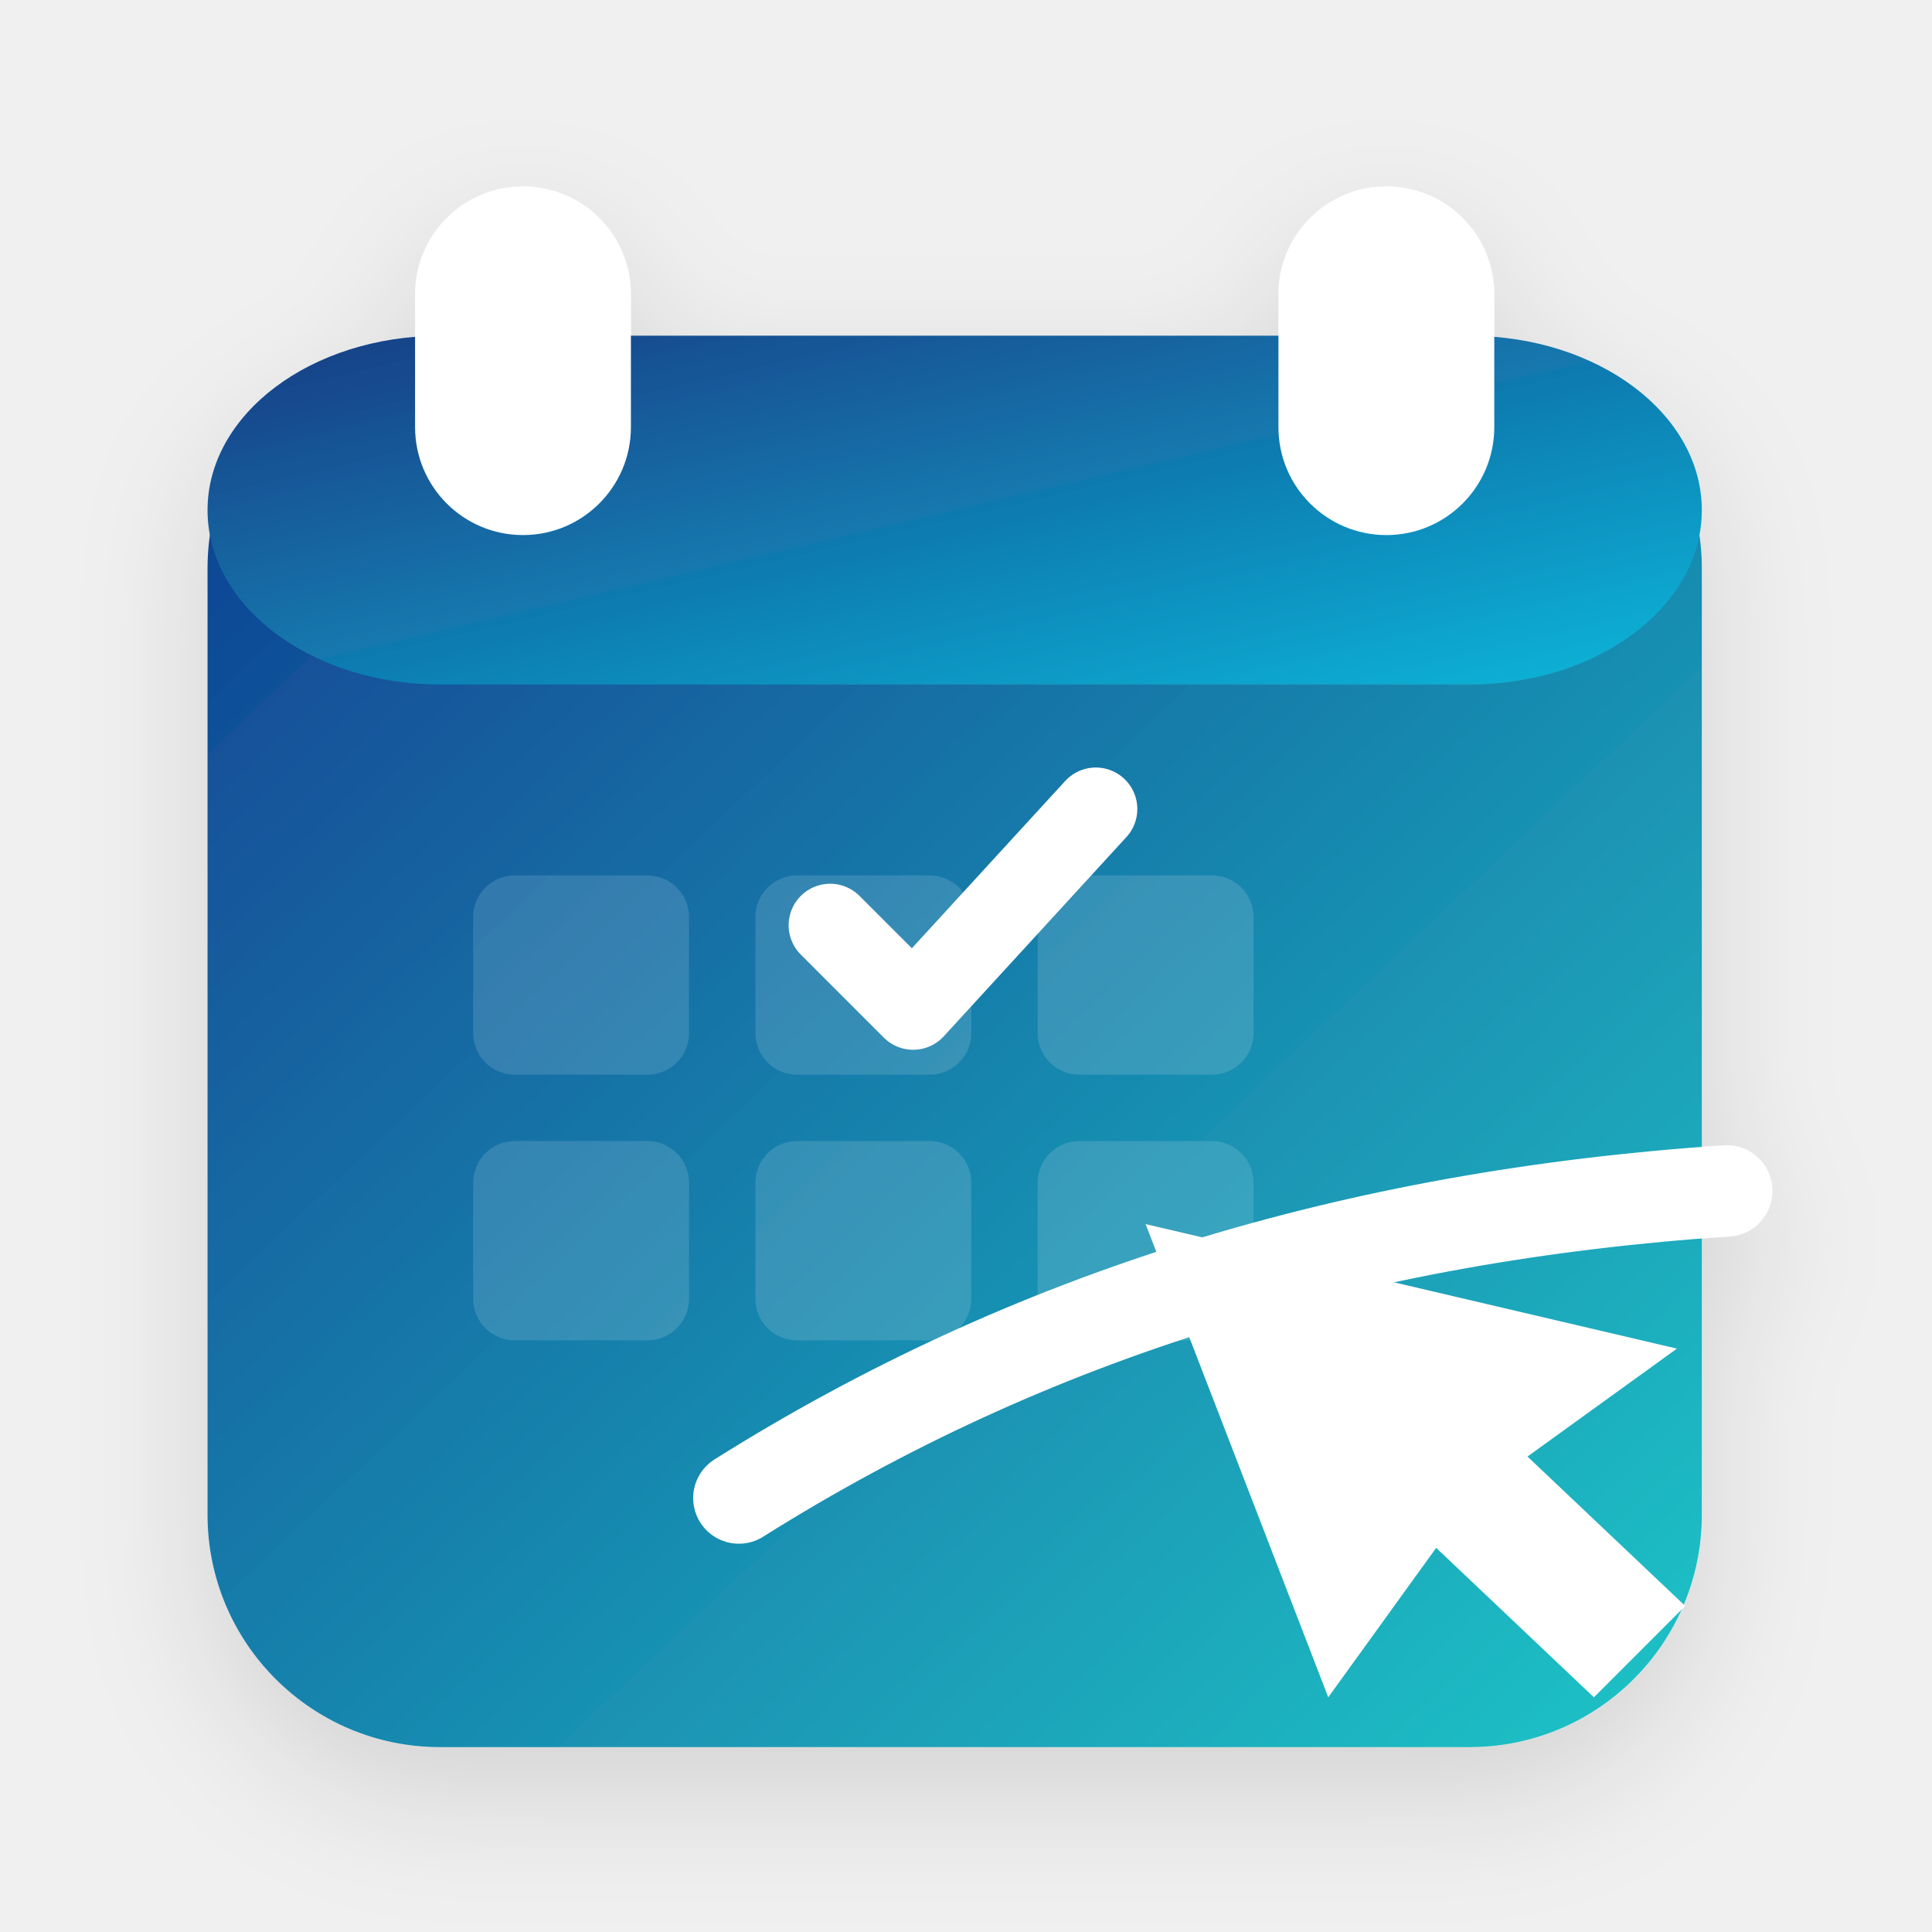
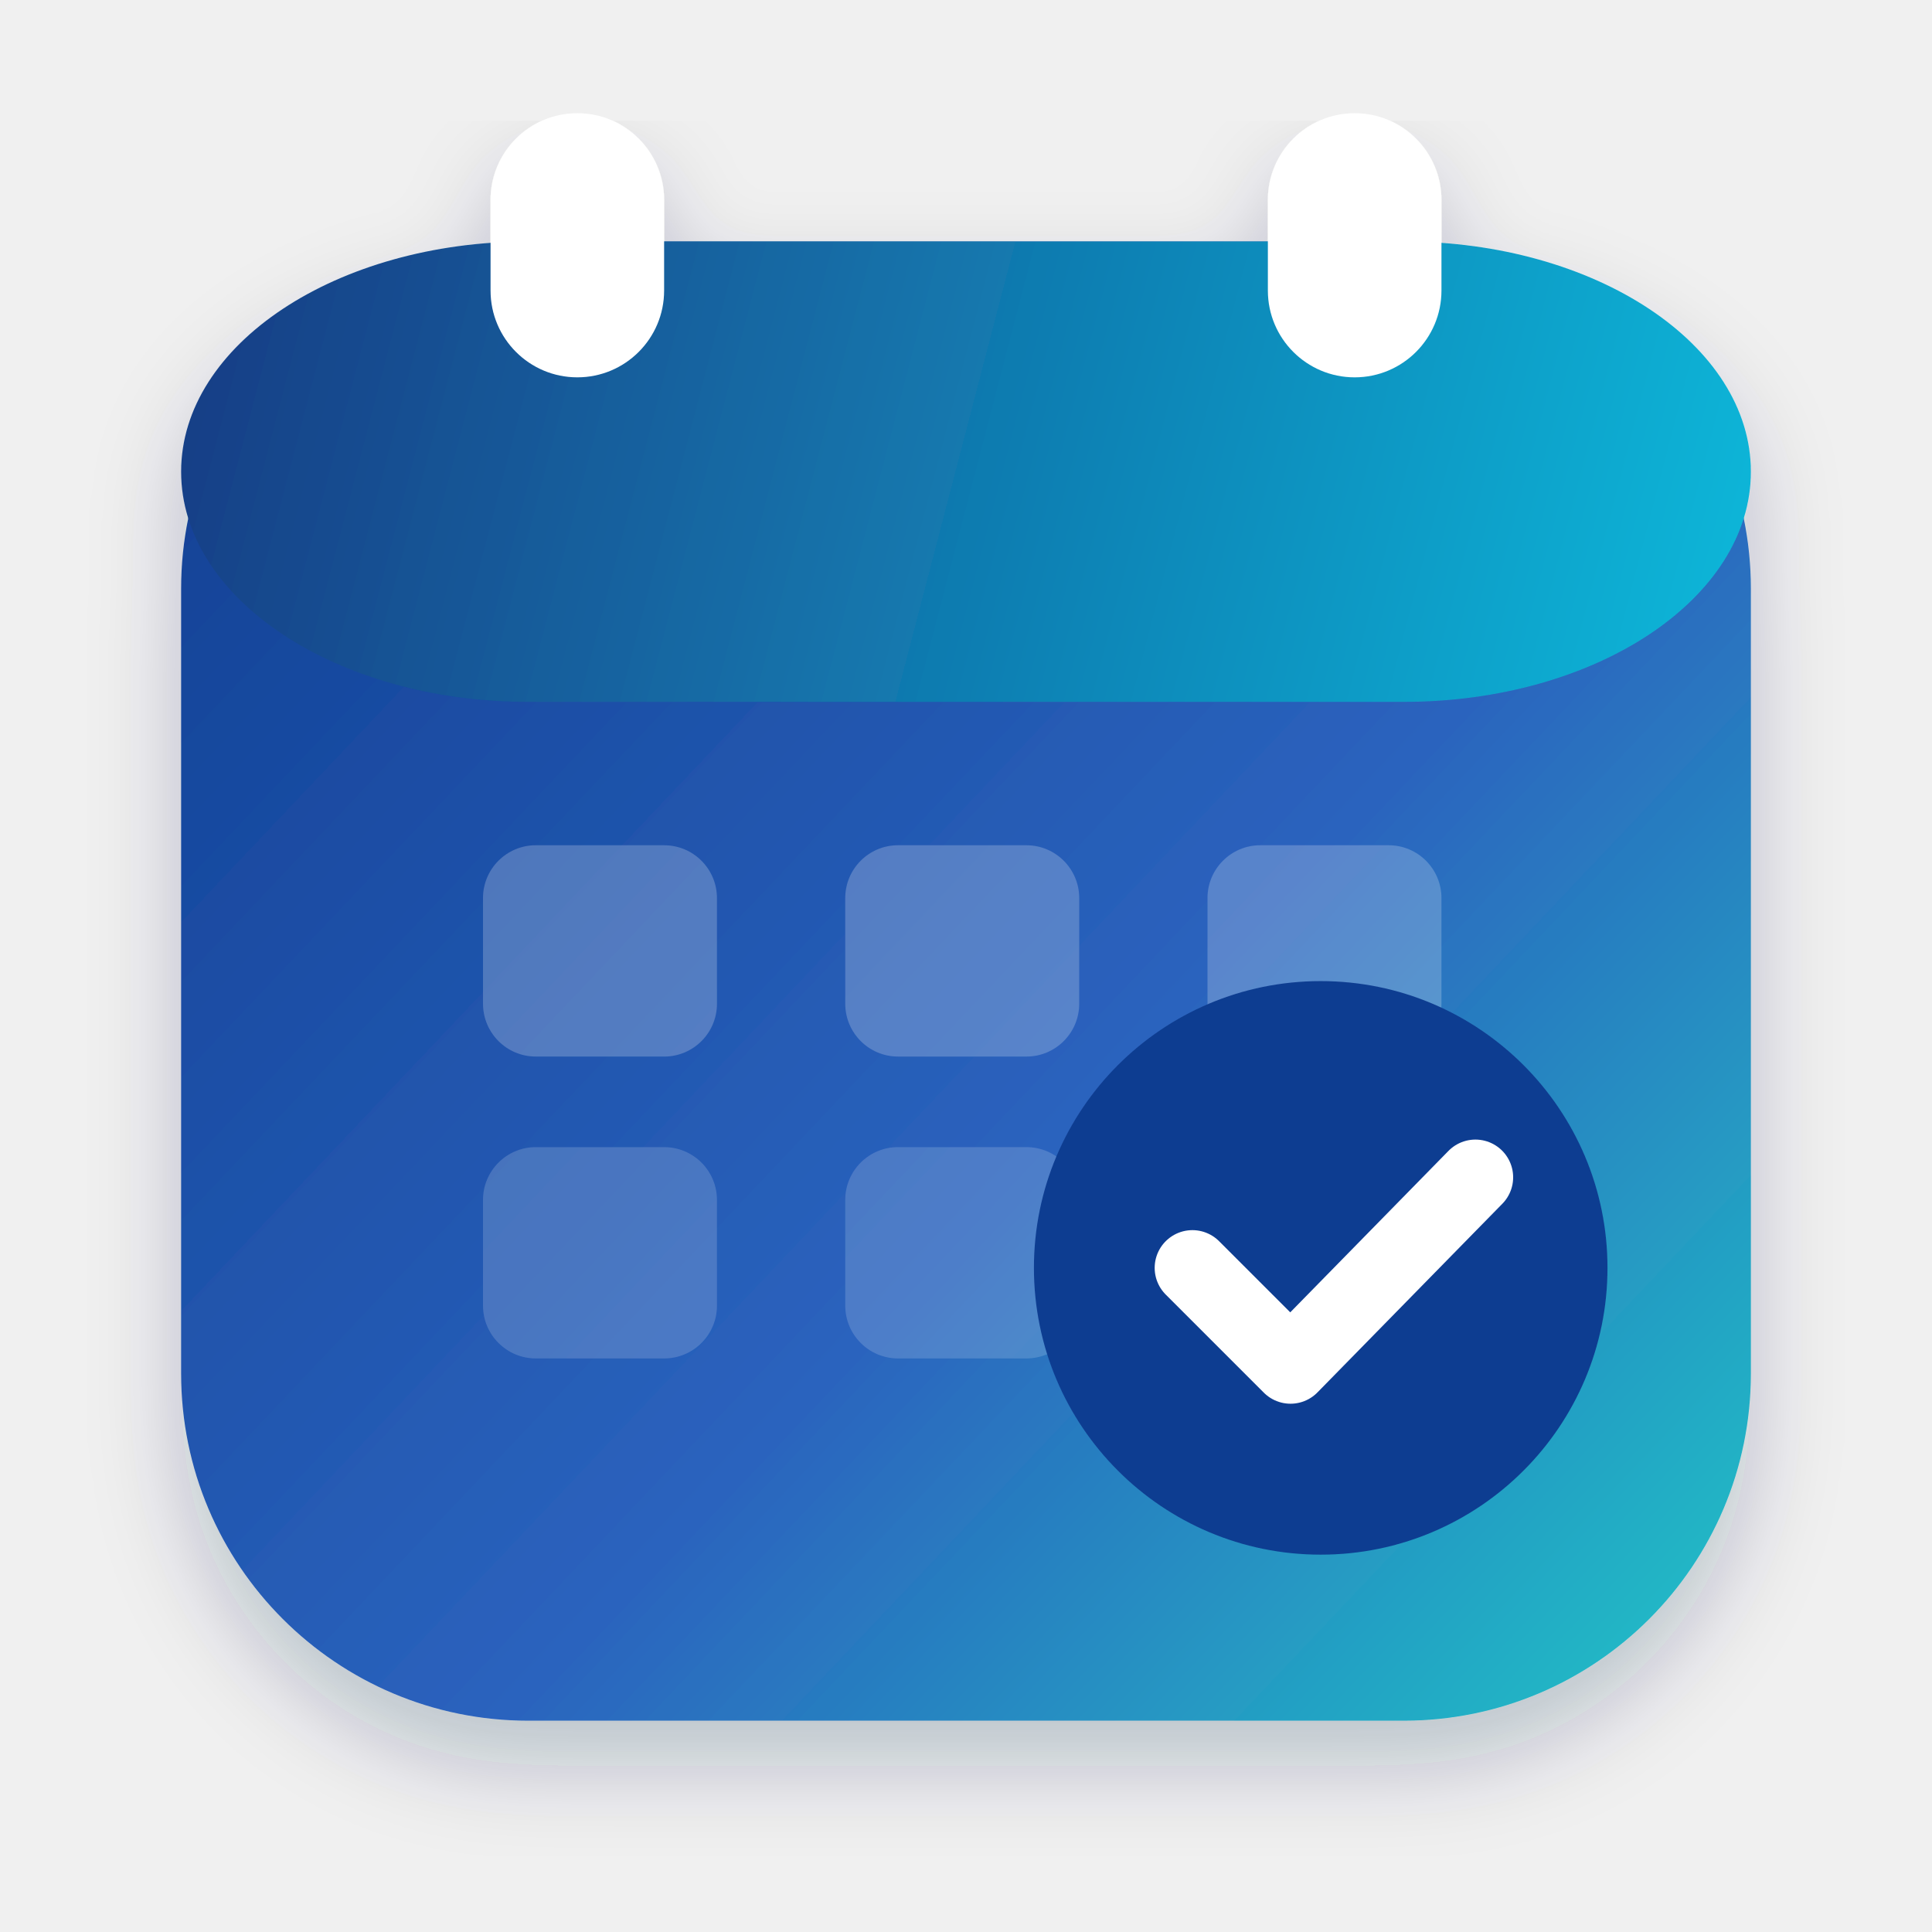
<svg xmlns="http://www.w3.org/2000/svg" width="512" height="512" viewBox="0 0 512 512" fill="none">
  <defs>
-     <linearGradient id="gradA" x1="0" y1="0" x2="1" y2="1">
-       <stop offset="0%" stop-color="#0F3D91" />
-       <stop offset="100%" stop-color="#20C5C7" />
+     <linearGradient id="icon-g1" x1="48" y1="64" x2="462" y2="456" gradientUnits="userSpaceOnUse">
+       <stop offset="0" stop-color="#0F3D91" />
+       <stop offset="0.58" stop-color="#2B63BE" />
+       <stop offset="1" stop-color="#20C5C7" />
    </linearGradient>
-     <linearGradient id="gradB" x1="0" y1="0" x2="1" y2="1">
-       <stop offset="0%" stop-color="#123B84" />
-       <stop offset="100%" stop-color="#11B7D9" />
+     <linearGradient id="icon-g2" x1="48" y1="64" x2="462" y2="172" gradientUnits="userSpaceOnUse">
+       <stop offset="0" stop-color="#123B84" />
+       <stop offset="1" stop-color="#11B7D9" />
    </linearGradient>
-     <filter id="shadow" x="-20%" y="-20%" width="140%" height="140%">
-       <feDropShadow dx="0" dy="6" stdDeviation="8" flood-opacity="0.12" />
+     <filter id="icon-shadow" x="20" y="20" width="472" height="472" filterUnits="userSpaceOnUse" color-interpolation-filters="sRGB">
+       <feDropShadow dx="0" dy="12" stdDeviation="12" flood-color="#0E224D" flood-opacity="0.22" />
    </filter>
-     <style>
-       .brand { font-family: Inter, Arial, Helvetica, sans-serif; font-weight: 800; letter-spacing: -1.5px; }
-       .tag { font-family: Inter, Arial, Helvetica, sans-serif; font-weight: 500; letter-spacing: -0.4px; }
-       .mono { fill: #103A7E; }
-       .accent { fill: #19BBC6; }
-       .muted { fill: #667085; }
-     </style>
  </defs>
-   <g transform="translate(11,23) scale(2.2)" filter="url(#shadow)">
-     <rect x="20" y="30" width="180" height="170" rx="28" fill="url(#gradA)" />
-     <rect x="20" y="30" width="180" height="42" rx="28" fill="url(#gradB)" />
-     <rect x="45" y="12" width="26" height="42" rx="13" fill="#fff" />
-     <rect x="149" y="12" width="26" height="42" rx="13" fill="#fff" />
-     <rect x="52" y="95" width="26" height="24" rx="5" fill="#ffffff22" />
-     <rect x="86" y="95" width="26" height="24" rx="5" fill="#ffffff22" />
-     <rect x="120" y="95" width="26" height="24" rx="5" fill="#ffffff22" />
-     <rect x="52" y="127" width="26" height="24" rx="5" fill="#ffffff22" />
-     <rect x="86" y="127" width="26" height="24" rx="5" fill="#ffffff22" />
-     <rect x="120" y="127" width="26" height="24" rx="5" fill="#ffffff22" />
-     <path d="M95 101l10 10 22-24" stroke="white" stroke-width="10" stroke-linecap="round" stroke-linejoin="round" />
-     <path d="M84 170c35-22 74-34 119-37" stroke="white" stroke-width="11" stroke-linecap="round" />
-     <path d="M133 137l22 57 13-18 19 18 11-11-19-18 18-13-64-15z" fill="white" />
+   <g filter="url(#icon-shadow)">
+     <rect x="48" y="64" width="416" height="392" rx="92" fill="url(#icon-g1)" />
+     <rect x="48" y="64" width="416" height="122" rx="92" fill="url(#icon-g2)" />
+     <rect x="130" y="30" width="46" height="70" rx="23" fill="#FFFFFF" />
+     <rect x="336" y="30" width="46" height="70" rx="23" fill="#FFFFFF" />
+     <rect x="128" y="224" width="62" height="56" rx="14" fill="#FFFFFF38" />
+     <rect x="224" y="224" width="62" height="56" rx="14" fill="#FFFFFF38" />
+     <rect x="320" y="224" width="62" height="56" rx="14" fill="#FFFFFF38" />
+     <rect x="128" y="304" width="62" height="56" rx="14" fill="#FFFFFF2A" />
+     <rect x="224" y="304" width="62" height="56" rx="14" fill="#FFFFFF2A" />
+     <rect x="320" y="304" width="62" height="56" rx="14" fill="#FFFFFF2A" />
+     <circle cx="350" cy="336" r="76" fill="#0F3D91" />
+     <path d="M316 336L342 362L391 312" stroke="#FFFFFF" stroke-width="20" stroke-linecap="round" stroke-linejoin="round" />
  </g>
</svg>
